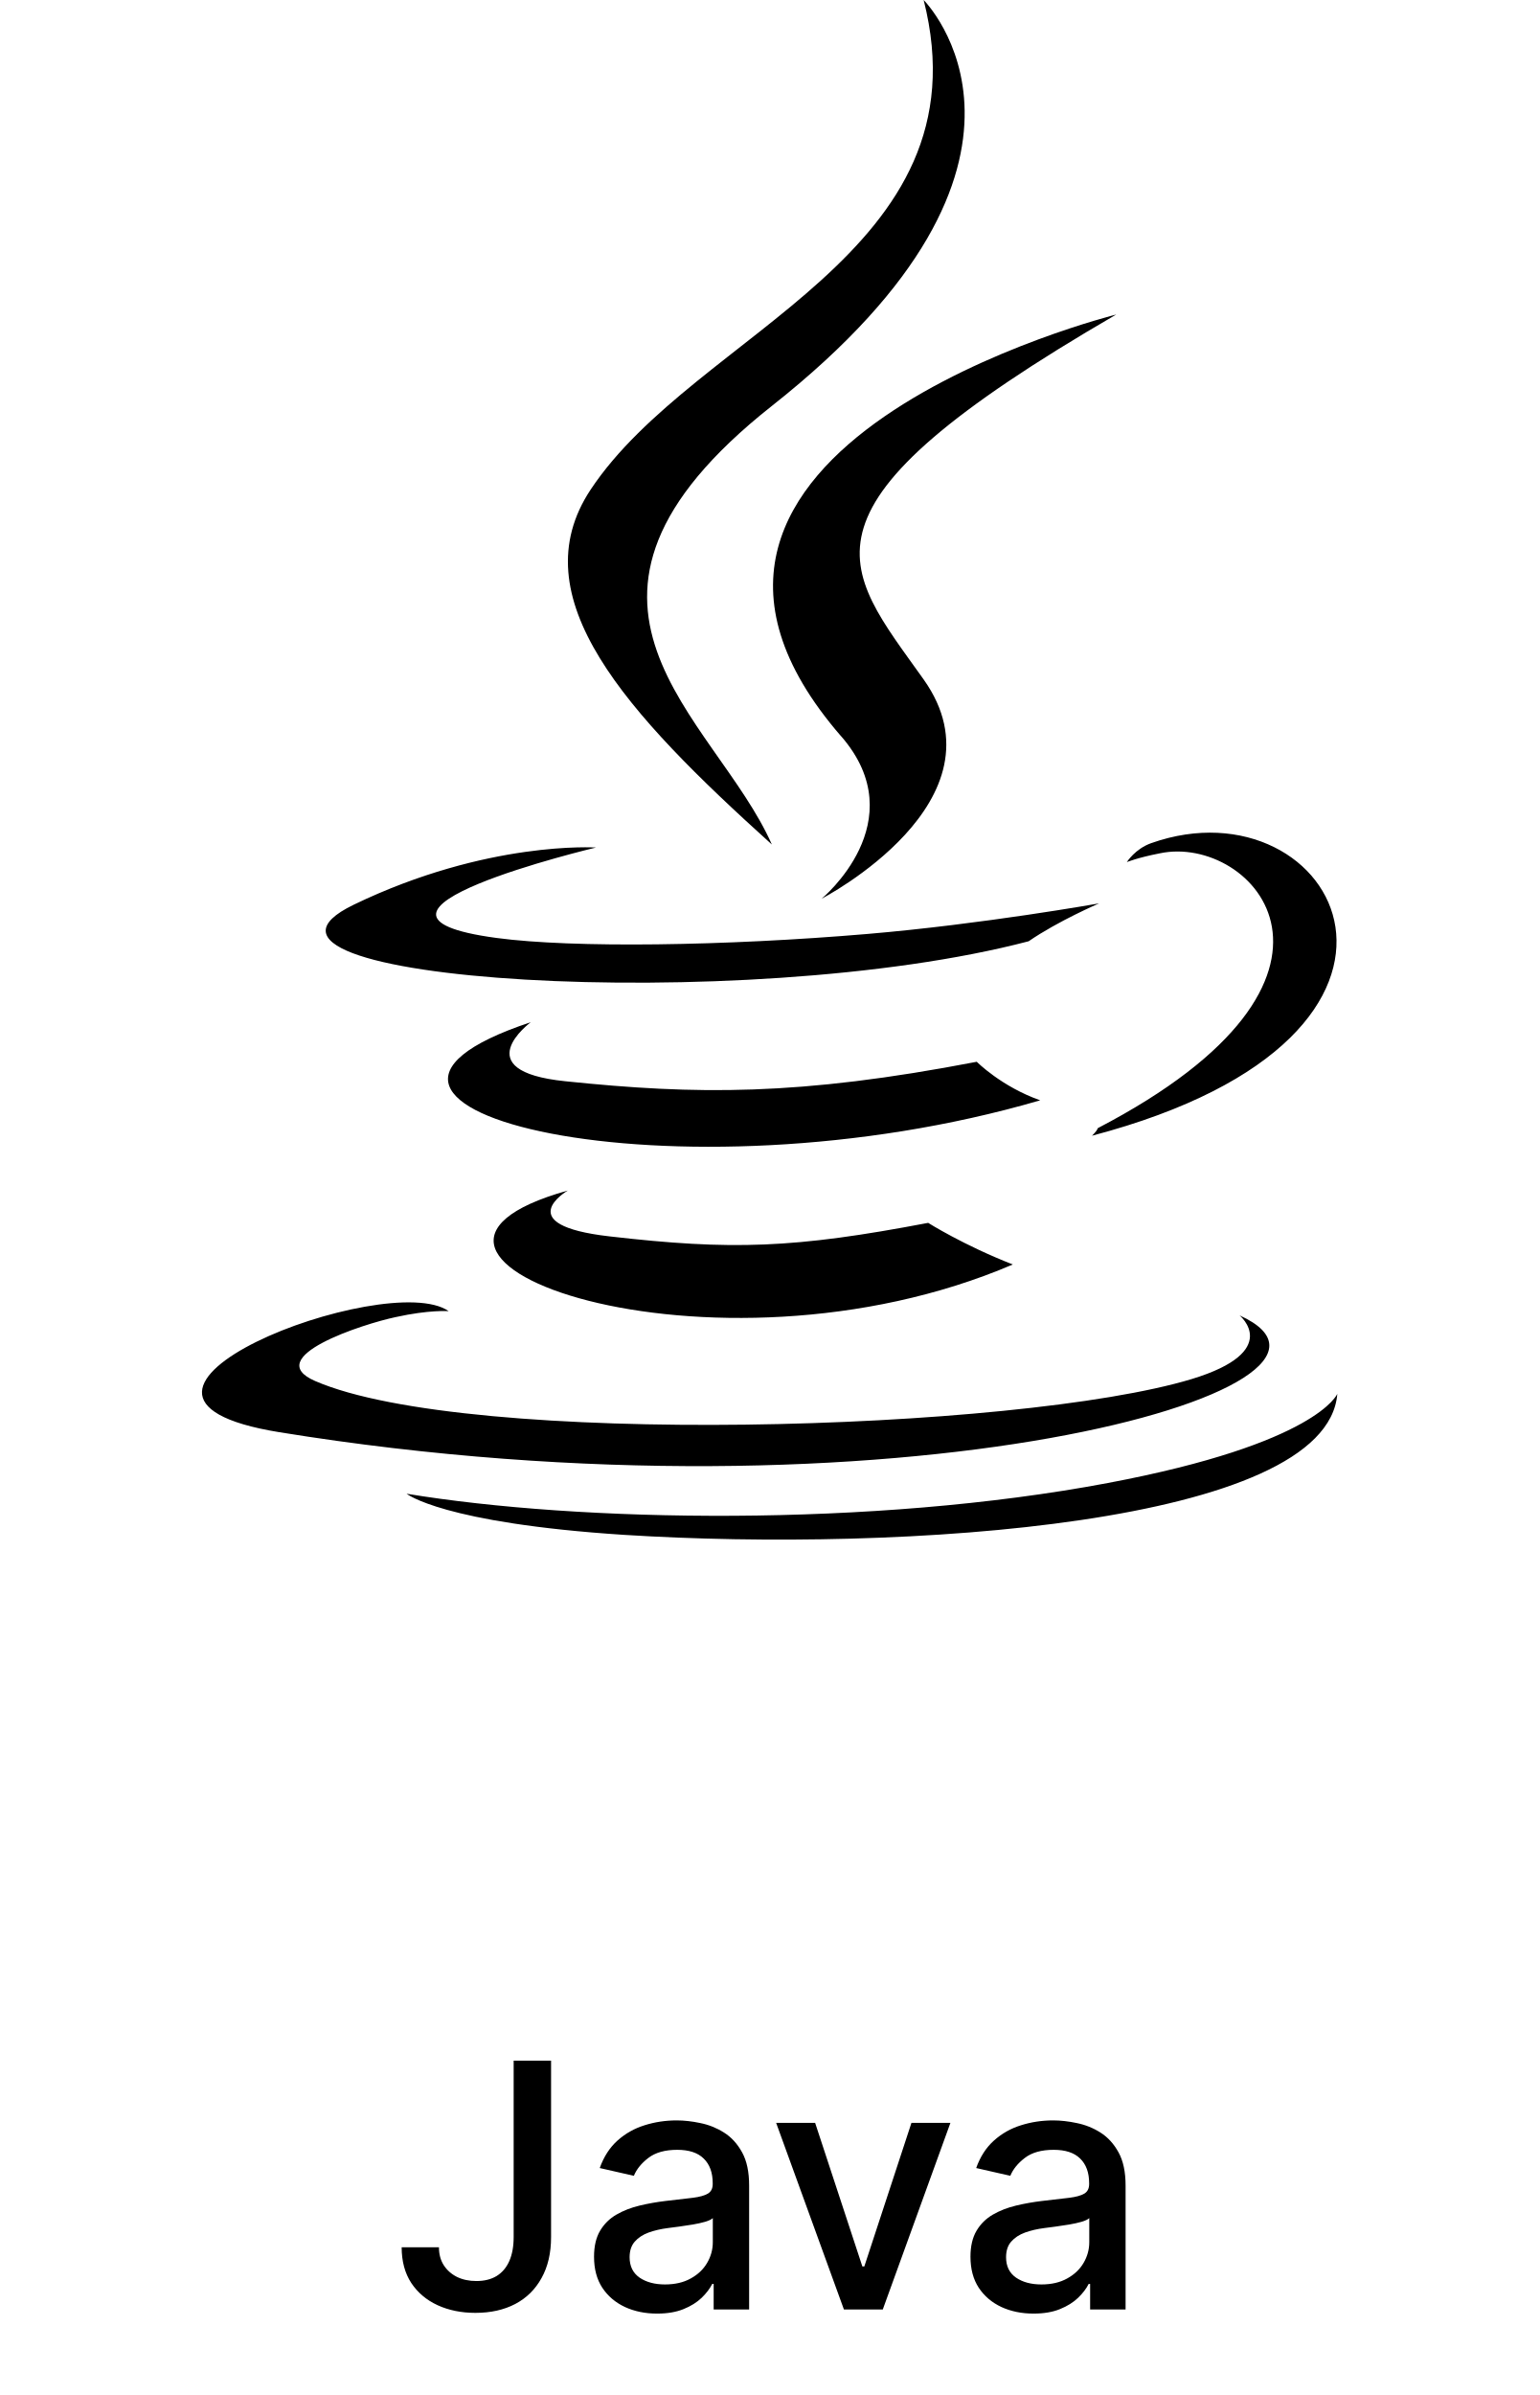
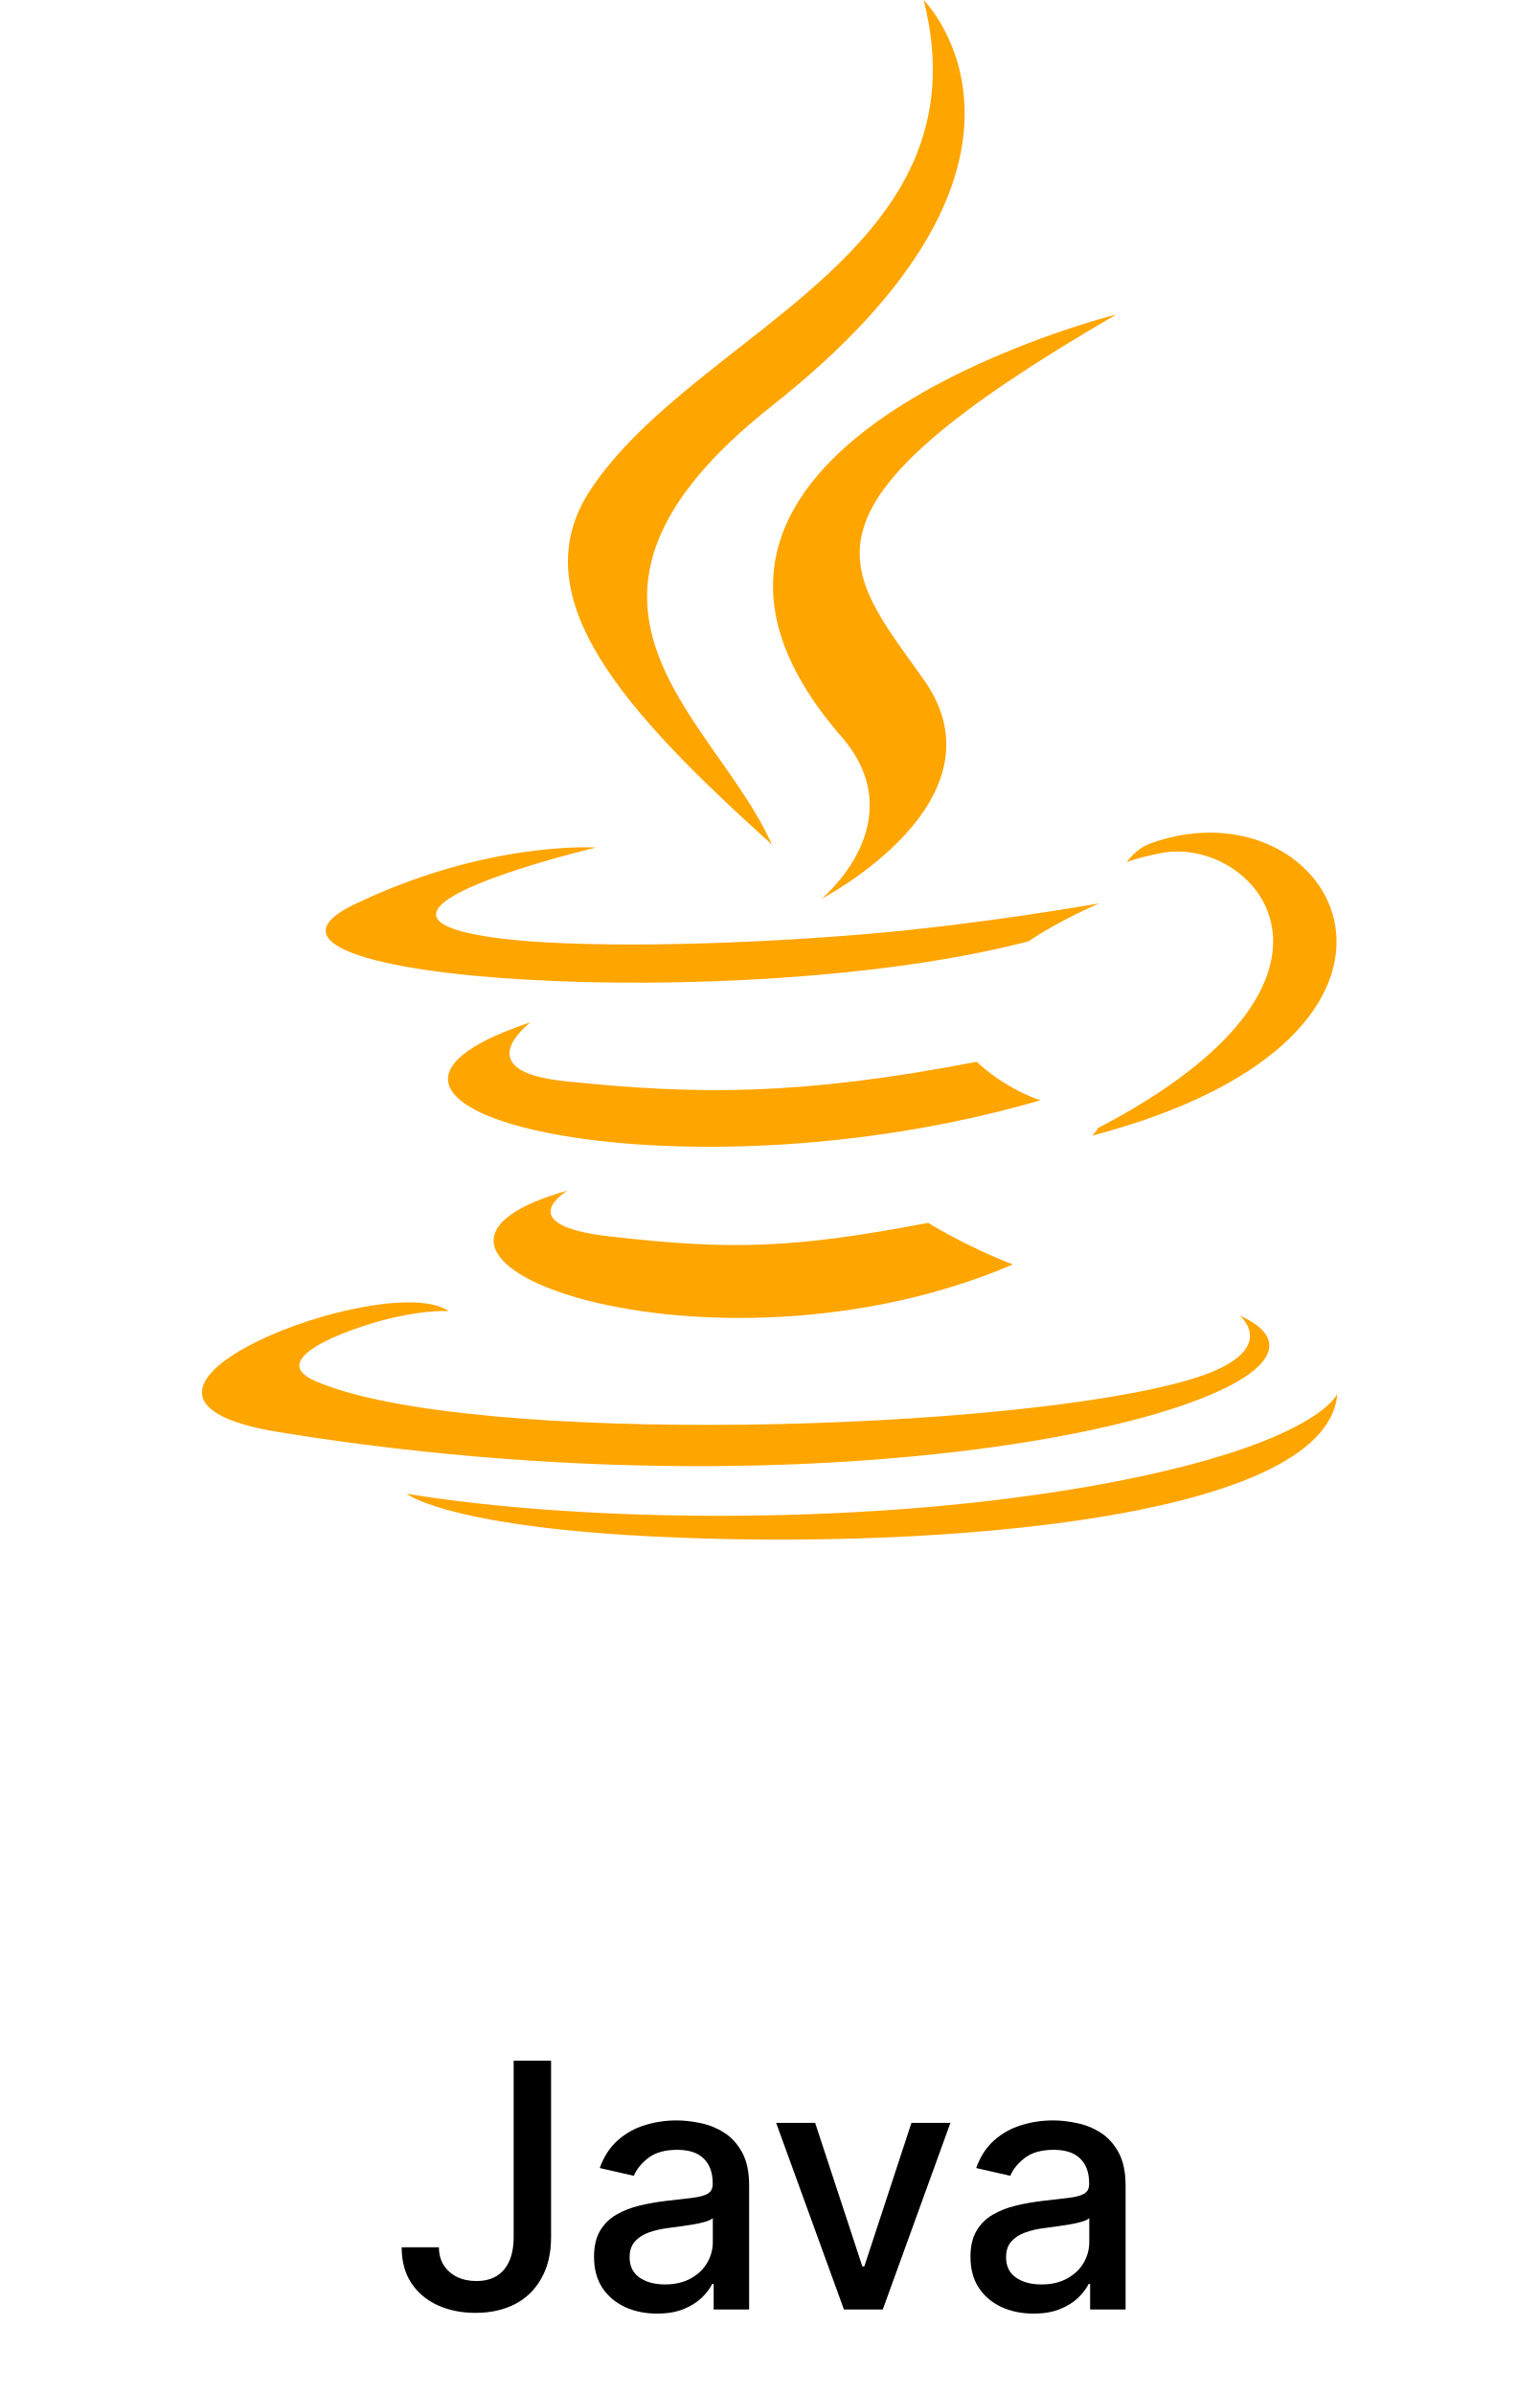
<svg xmlns="http://www.w3.org/2000/svg" width="72" height="112" viewBox="0 0 72 112" fill="none">
  <path d="M24.028 96.364H25.778V104.614C25.778 105.36 25.63 105.998 25.334 106.528C25.043 107.059 24.632 107.464 24.102 107.744C23.571 108.021 22.95 108.159 22.238 108.159C21.583 108.159 20.994 108.04 20.471 107.801C19.952 107.562 19.541 107.216 19.238 106.761C18.939 106.303 18.789 105.746 18.789 105.091H20.533C20.533 105.413 20.607 105.691 20.755 105.926C20.907 106.161 21.113 106.345 21.374 106.477C21.639 106.606 21.942 106.67 22.283 106.67C22.655 106.67 22.969 106.593 23.227 106.438C23.488 106.278 23.687 106.045 23.823 105.739C23.959 105.432 24.028 105.057 24.028 104.614V96.364ZM30.736 108.193C30.183 108.193 29.683 108.091 29.236 107.886C28.79 107.678 28.435 107.377 28.174 106.983C27.916 106.589 27.788 106.106 27.788 105.534C27.788 105.042 27.882 104.636 28.072 104.318C28.261 104 28.517 103.748 28.839 103.562C29.161 103.377 29.521 103.237 29.918 103.142C30.316 103.047 30.721 102.975 31.134 102.926C31.657 102.866 32.081 102.816 32.407 102.778C32.733 102.737 32.969 102.67 33.117 102.58C33.265 102.489 33.339 102.341 33.339 102.136V102.097C33.339 101.6 33.199 101.216 32.918 100.943C32.642 100.67 32.229 100.534 31.68 100.534C31.108 100.534 30.657 100.661 30.327 100.915C30.002 101.165 29.776 101.443 29.651 101.75L28.055 101.386C28.244 100.856 28.521 100.428 28.884 100.102C29.252 99.773 29.674 99.534 30.151 99.386C30.629 99.235 31.13 99.159 31.657 99.159C32.005 99.159 32.375 99.201 32.765 99.284C33.159 99.364 33.526 99.511 33.867 99.727C34.212 99.943 34.494 100.252 34.714 100.653C34.934 101.051 35.043 101.568 35.043 102.205V108H33.384V106.807H33.316C33.206 107.027 33.041 107.242 32.822 107.455C32.602 107.667 32.32 107.843 31.975 107.983C31.63 108.123 31.218 108.193 30.736 108.193ZM31.106 106.83C31.576 106.83 31.977 106.737 32.31 106.551C32.648 106.366 32.903 106.123 33.077 105.824C33.255 105.521 33.344 105.197 33.344 104.852V103.727C33.284 103.788 33.166 103.845 32.992 103.898C32.822 103.947 32.627 103.991 32.407 104.028C32.187 104.062 31.973 104.095 31.765 104.125C31.557 104.152 31.382 104.174 31.242 104.193C30.913 104.235 30.611 104.305 30.339 104.403C30.07 104.502 29.854 104.644 29.691 104.83C29.532 105.011 29.452 105.254 29.452 105.557C29.452 105.977 29.608 106.295 29.918 106.511C30.229 106.723 30.625 106.83 31.106 106.83ZM44.459 99.273L41.295 108H39.477L36.306 99.273H38.13L40.34 105.989H40.431L42.636 99.273H44.459ZM48.346 108.193C47.793 108.193 47.293 108.091 46.846 107.886C46.399 107.678 46.045 107.377 45.783 106.983C45.526 106.589 45.397 106.106 45.397 105.534C45.397 105.042 45.492 104.636 45.681 104.318C45.87 104 46.126 103.748 46.448 103.562C46.77 103.377 47.13 103.237 47.528 103.142C47.925 103.047 48.331 102.975 48.744 102.926C49.266 102.866 49.691 102.816 50.016 102.778C50.342 102.737 50.579 102.67 50.727 102.58C50.874 102.489 50.948 102.341 50.948 102.136V102.097C50.948 101.6 50.808 101.216 50.528 100.943C50.251 100.67 49.838 100.534 49.289 100.534C48.717 100.534 48.266 100.661 47.937 100.915C47.611 101.165 47.386 101.443 47.261 101.75L45.664 101.386C45.853 100.856 46.13 100.428 46.494 100.102C46.861 99.773 47.283 99.534 47.761 99.386C48.238 99.235 48.74 99.159 49.266 99.159C49.615 99.159 49.984 99.201 50.374 99.284C50.768 99.364 51.136 99.511 51.477 99.727C51.821 99.943 52.103 100.252 52.323 100.653C52.543 101.051 52.653 101.568 52.653 102.205V108H50.994V106.807H50.925C50.816 107.027 50.651 107.242 50.431 107.455C50.211 107.667 49.929 107.843 49.584 107.983C49.24 108.123 48.827 108.193 48.346 108.193ZM48.715 106.83C49.185 106.83 49.586 106.737 49.92 106.551C50.257 106.366 50.513 106.123 50.687 105.824C50.865 105.521 50.954 105.197 50.954 104.852V103.727C50.893 103.788 50.776 103.845 50.602 103.898C50.431 103.947 50.236 103.991 50.016 104.028C49.797 104.062 49.583 104.095 49.374 104.125C49.166 104.152 48.992 104.174 48.852 104.193C48.522 104.235 48.221 104.305 47.948 104.403C47.679 104.502 47.463 104.644 47.3 104.83C47.141 105.011 47.062 105.254 47.062 105.557C47.062 105.977 47.217 106.295 47.528 106.511C47.838 106.723 48.234 106.83 48.715 106.83Z" fill="black" />
-   <path d="M26.557 55.676C26.557 55.676 23.803 57.281 28.512 57.818C34.218 58.475 37.136 58.383 43.418 57.186C43.418 57.186 45.068 58.23 47.378 59.132C33.282 65.169 15.48 58.77 26.555 55.676H26.557ZM24.831 47.801C24.831 47.801 21.737 50.085 26.449 50.564C32.558 51.197 37.359 51.257 45.691 49.653C45.691 49.653 46.841 50.814 48.659 51.455C31.619 56.434 12.634 51.842 24.833 47.801H24.831ZM39.35 34.432C42.818 38.428 38.435 42.026 38.435 42.026C38.435 42.026 47.248 37.465 43.205 31.772C39.422 26.451 36.515 23.816 52.216 14.708C52.216 14.708 27.572 20.862 39.348 34.434L39.35 34.432ZM57.985 61.513C57.985 61.513 60.026 63.187 55.746 64.49C47.612 66.949 21.89 67.687 14.742 64.582C12.177 63.468 16.992 61.911 18.504 61.594C20.086 61.243 20.988 61.315 20.988 61.315C18.128 59.299 2.52 65.263 13.057 66.974C41.803 71.638 65.448 64.876 57.985 61.513ZM27.88 39.634C27.88 39.634 14.792 42.739 23.238 43.864C26.813 44.343 33.928 44.239 40.561 43.677C45.972 43.218 51.413 42.246 51.413 42.246C51.413 42.246 49.502 43.065 48.119 44.017C34.828 47.509 9.155 45.88 16.549 42.307C22.795 39.294 27.88 39.634 27.88 39.634ZM51.352 52.758C64.852 45.727 58.606 38.988 54.259 39.904C53.19 40.113 52.711 40.316 52.711 40.316C52.711 40.316 53.098 39.692 53.861 39.425C62.485 36.389 69.118 48.364 51.082 53.111C51.082 53.1 51.296 52.925 51.352 52.76V52.758ZM43.207 0C43.207 0 50.686 7.477 36.106 18.983C24.424 28.217 33.444 33.48 36.106 39.492C29.286 33.338 24.282 27.927 27.635 22.887C32.567 15.469 46.22 11.882 43.207 0ZM29.203 71.777C42.165 72.596 62.073 71.309 62.557 65.18C62.557 65.18 61.641 67.5 51.831 69.35C40.77 71.435 27.117 71.188 19.019 69.853C19.019 69.853 20.684 71.224 29.201 71.777H29.203Z" fill="black" />
+   <path d="M26.557 55.676C26.557 55.676 23.803 57.281 28.512 57.818C34.218 58.475 37.136 58.383 43.418 57.186C43.418 57.186 45.068 58.23 47.378 59.132C33.282 65.169 15.48 58.77 26.555 55.676H26.557ZM24.831 47.801C24.831 47.801 21.737 50.085 26.449 50.564C32.558 51.197 37.359 51.257 45.691 49.653C45.691 49.653 46.841 50.814 48.659 51.455C31.619 56.434 12.634 51.842 24.833 47.801H24.831ZM39.35 34.432C42.818 38.428 38.435 42.026 38.435 42.026C38.435 42.026 47.248 37.465 43.205 31.772C39.422 26.451 36.515 23.816 52.216 14.708C52.216 14.708 27.572 20.862 39.348 34.434L39.35 34.432ZM57.985 61.513C57.985 61.513 60.026 63.187 55.746 64.49C47.612 66.949 21.89 67.687 14.742 64.582C12.177 63.468 16.992 61.911 18.504 61.594C20.086 61.243 20.988 61.315 20.988 61.315C18.128 59.299 2.52 65.263 13.057 66.974C41.803 71.638 65.448 64.876 57.985 61.513ZM27.88 39.634C27.88 39.634 14.792 42.739 23.238 43.864C26.813 44.343 33.928 44.239 40.561 43.677C45.972 43.218 51.413 42.246 51.413 42.246C51.413 42.246 49.502 43.065 48.119 44.017C34.828 47.509 9.155 45.88 16.549 42.307C22.795 39.294 27.88 39.634 27.88 39.634ZM51.352 52.758C64.852 45.727 58.606 38.988 54.259 39.904C53.19 40.113 52.711 40.316 52.711 40.316C52.711 40.316 53.098 39.692 53.861 39.425C62.485 36.389 69.118 48.364 51.082 53.111C51.082 53.1 51.296 52.925 51.352 52.76V52.758ZM43.207 0C43.207 0 50.686 7.477 36.106 18.983C24.424 28.217 33.444 33.48 36.106 39.492C29.286 33.338 24.282 27.927 27.635 22.887C32.567 15.469 46.22 11.882 43.207 0ZM29.203 71.777C42.165 72.596 62.073 71.309 62.557 65.18C62.557 65.18 61.641 67.5 51.831 69.35C40.77 71.435 27.117 71.188 19.019 69.853C19.019 69.853 20.684 71.224 29.201 71.777H29.203Z" fill="orange" />
</svg>
